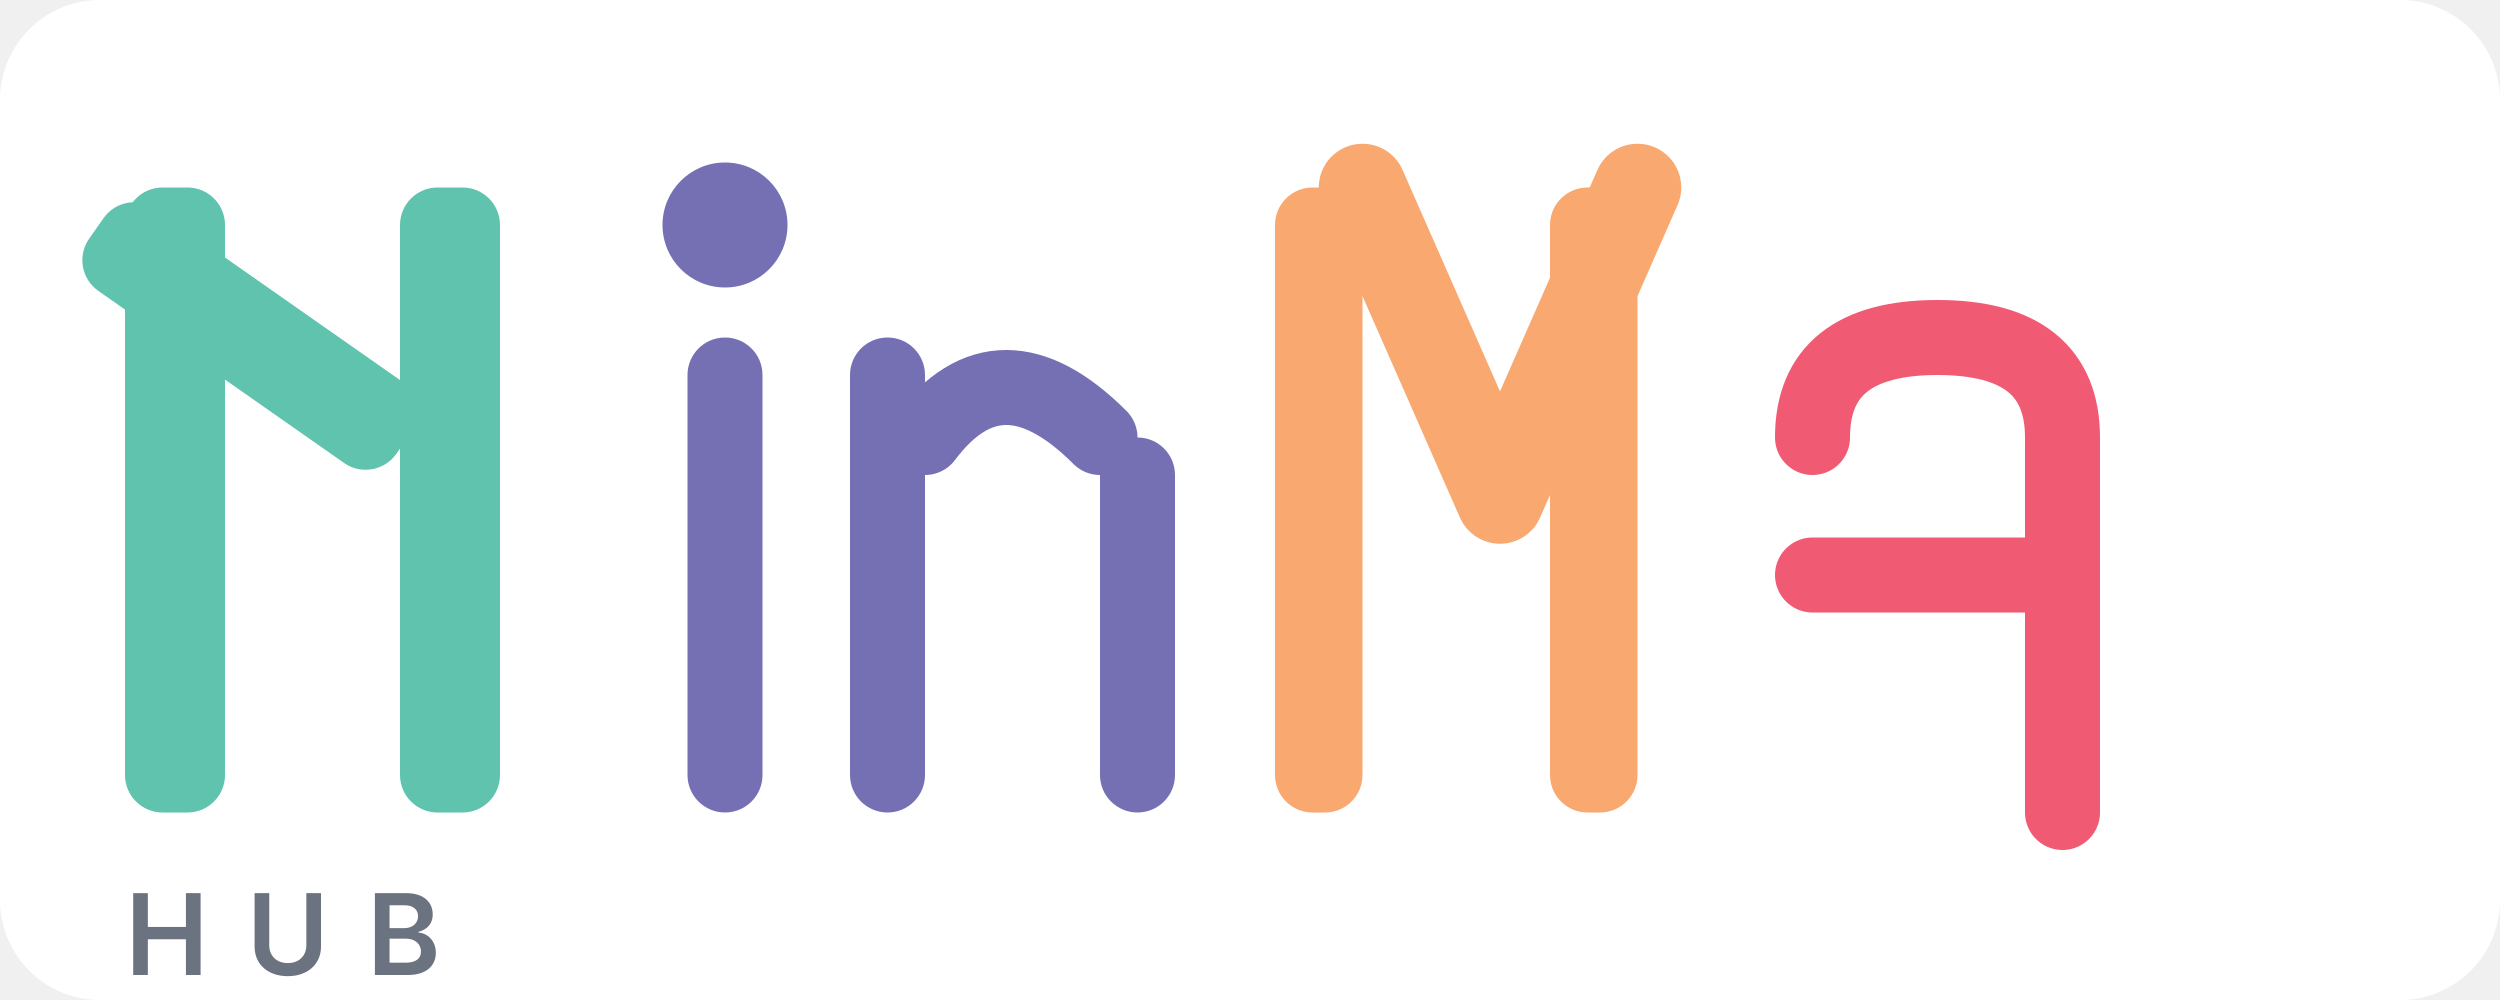
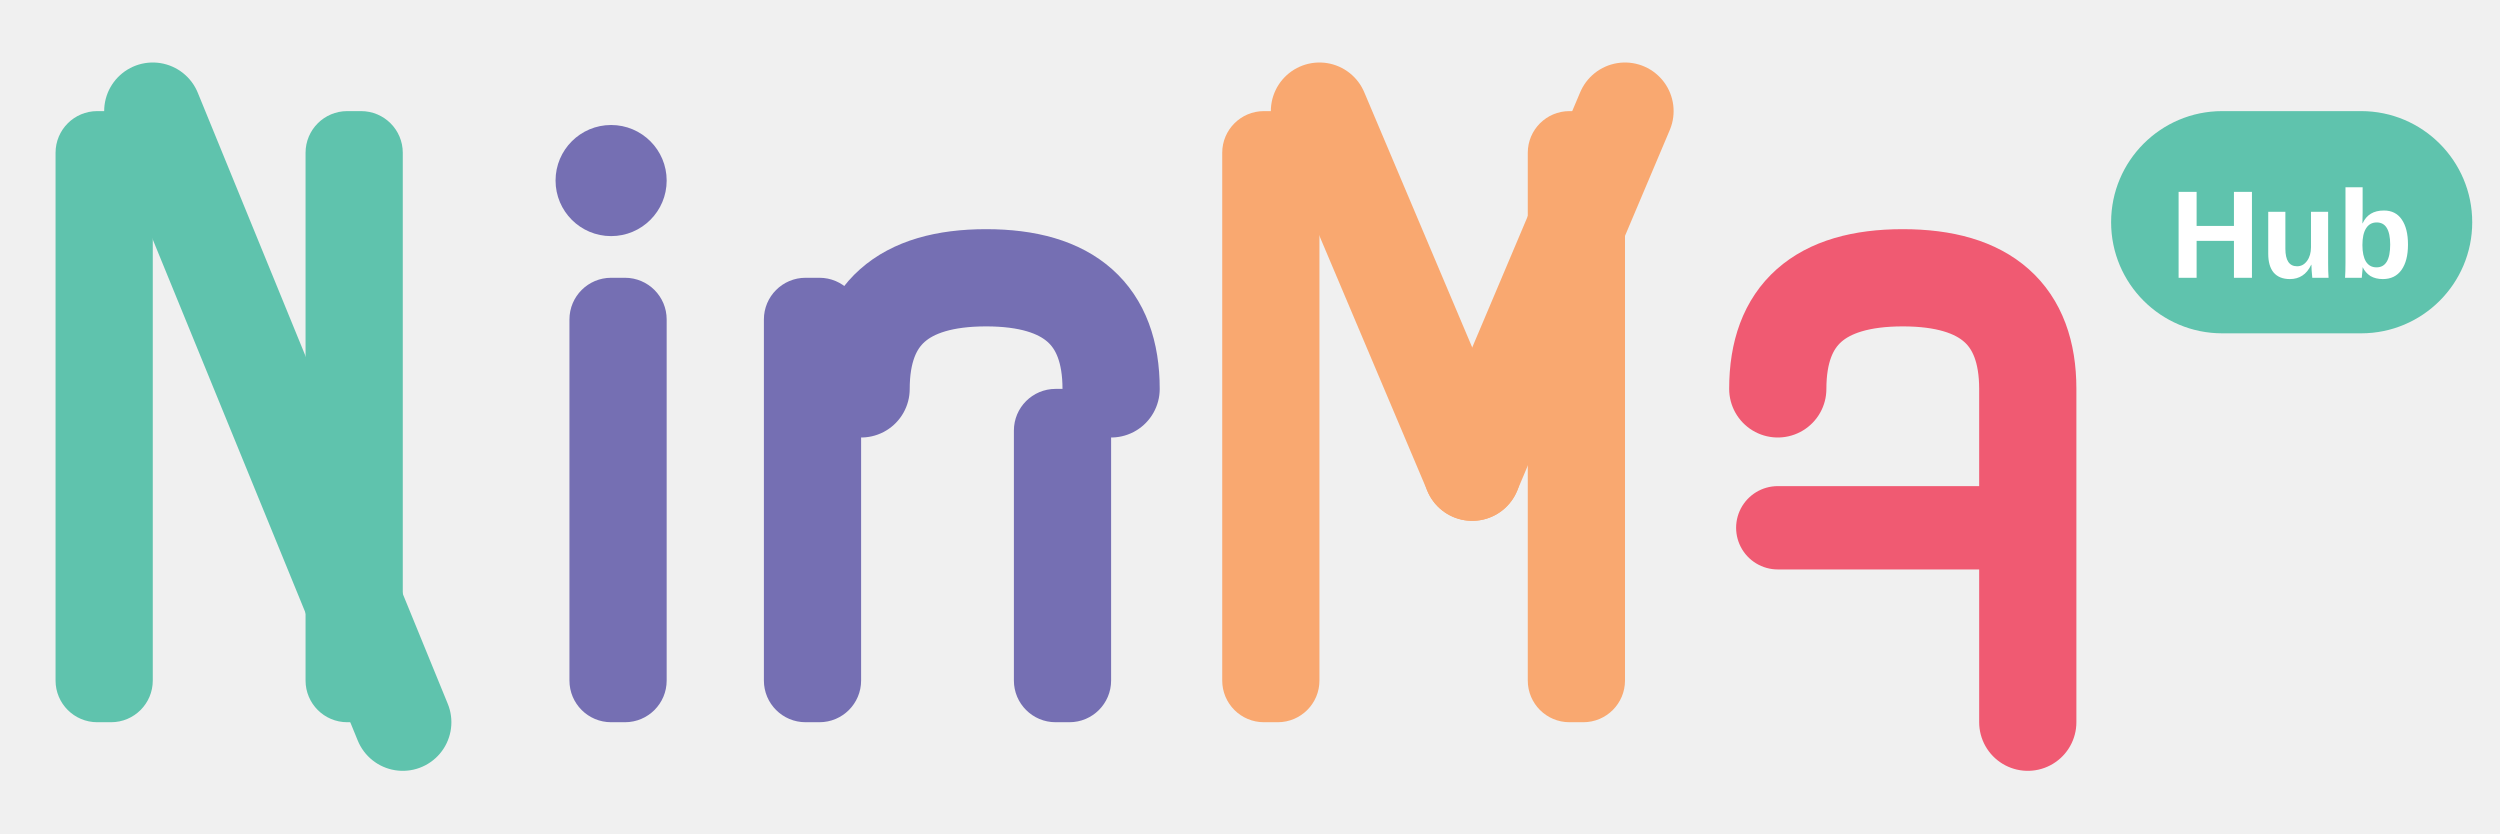
- <svg xmlns="http://www.w3.org/2000/svg" viewBox="0 0 200 80" fill="none">
-   <rect width="200" height="80" rx="8" fill="white" />
-   <rect x="10" y="15" width="8" height="50" rx="3" fill="#5fc3ad" />
-   <rect x="10" y="15" width="30" height="8" rx="3" fill="#5fc3ad" transform="rotate(35 10 15)" />
-   <rect x="32" y="15" width="8" height="50" rx="3" fill="#5fc3ad" />
-   <circle cx="58" cy="18" r="5" fill="#756fb3" />
-   <rect x="55" y="27" width="6" height="38" rx="3" fill="#756fb3" />
-   <rect x="68" y="27" width="6" height="38" rx="3" fill="#756fb3" />
-   <path d="M74 35 Q80 27 88 35" stroke="#756fb3" stroke-width="6" fill="none" stroke-linecap="round" />
-   <rect x="88" y="35" width="6" height="30" rx="3" fill="#756fb3" />
-   <rect x="102" y="15" width="7" height="50" rx="3" fill="#f9a870" />
-   <path d="M109 15 L120 40 L131 15" stroke="#f9a870" stroke-width="7" fill="none" stroke-linecap="round" stroke-linejoin="round" />
-   <rect x="124" y="15" width="7" height="50" rx="3" fill="#f9a870" />
-   <path d="M145 35 Q145 27 155 27 Q165 27 165 35 L165 65" stroke="#f05a72" stroke-width="6" fill="none" stroke-linecap="round" />
-   <line x1="145" y1="46" x2="165" y2="46" stroke="#f05a72" stroke-width="6" stroke-linecap="round" />
-   <text x="10" y="78" font-family="Inter, sans-serif" font-size="9" font-weight="600" fill="#6b7280" letter-spacing="3">HUB</text>
+ <svg xmlns="http://www.w3.org/2000/svg" viewBox="0 0 180 60">
+   <rect x="4" y="8" width="7" height="44" rx="3" fill="#5fc3ad" />
+   <line x1="11" y1="8" x2="29" y2="52" stroke="#5fc3ad" stroke-width="7" stroke-linecap="round" />
+   <rect x="22" y="8" width="7" height="44" rx="3" fill="#5fc3ad" />
+   <circle cx="44" cy="13" r="4" fill="#756fb3" />
+   <rect x="41" y="20" width="7" height="32" rx="3" fill="#756fb3" />
+   <rect x="55" y="20" width="7" height="32" rx="3" fill="#756fb3" />
+   <path d="M62 28 Q62 20 71 20 Q80 20 80 28" stroke="#756fb3" stroke-width="7" fill="none" stroke-linecap="round" />
+   <rect x="73" y="28" width="7" height="24" rx="3" fill="#756fb3" />
+   <rect x="88" y="8" width="7" height="44" rx="3" fill="#f9a870" />
+   <line x1="95" y1="8" x2="106" y2="34" stroke="#f9a870" stroke-width="7" stroke-linecap="round" stroke-linejoin="round" />
+   <line x1="106" y1="34" x2="117" y2="8" stroke="#f9a870" stroke-width="7" stroke-linecap="round" stroke-linejoin="round" />
+   <rect x="110" y="8" width="7" height="44" rx="3" fill="#f9a870" />
+   <path d="M128 28 Q128 20 137 20 Q146 20 146 28 L146 52" stroke="#f05a72" stroke-width="7" fill="none" stroke-linecap="round" />
+   <line x1="128" y1="38" x2="146" y2="38" stroke="#f05a72" stroke-width="6" stroke-linecap="round" />
+   <rect x="152" y="8" width="26" height="16" rx="8" fill="#5fc3ad" />
+   <text x="165" y="20" font-family="Arial" font-size="9" font-weight="bold" fill="white" text-anchor="middle">Hub</text>
</svg>
